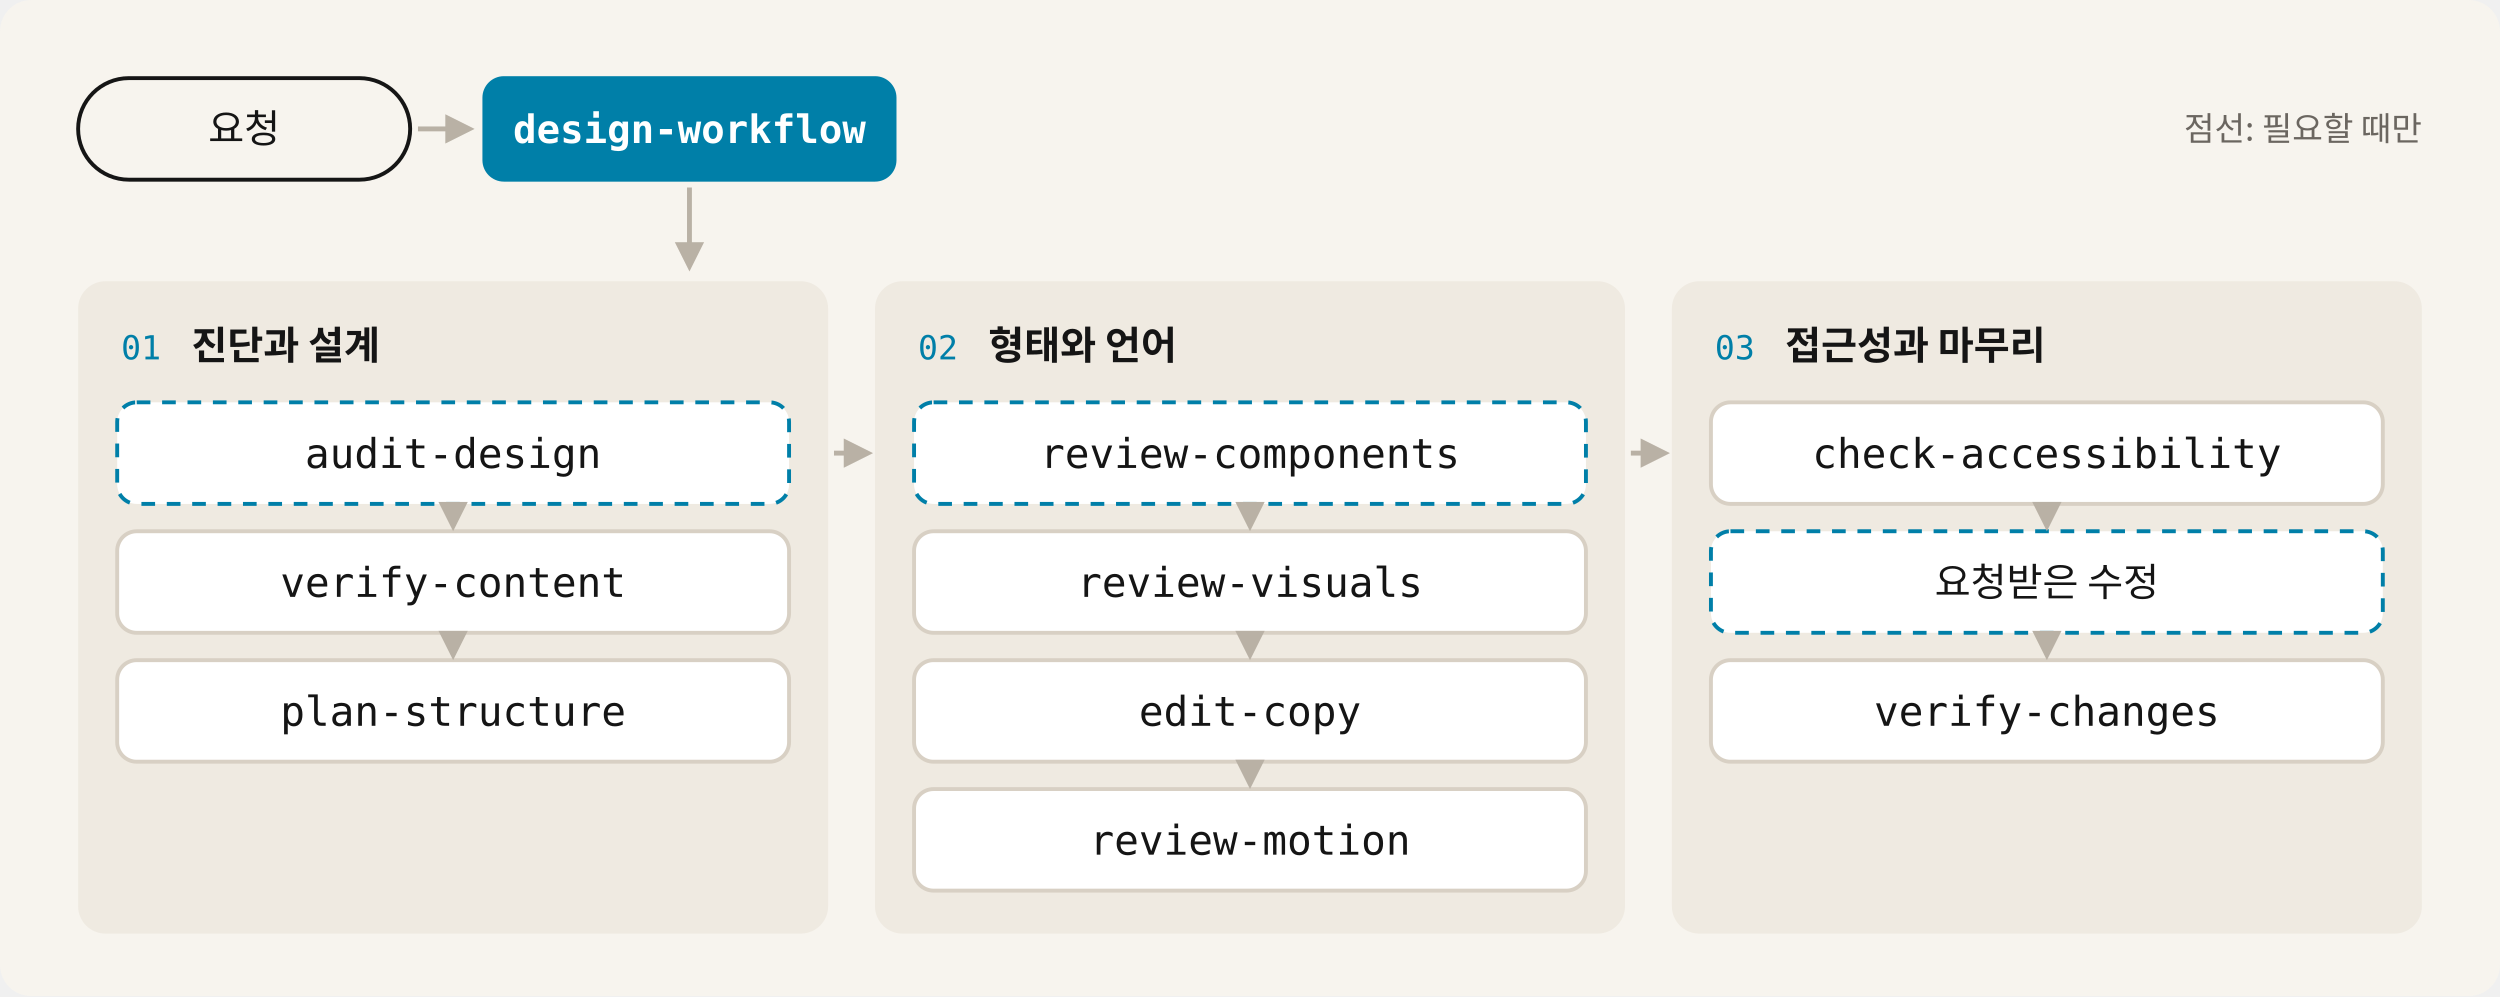
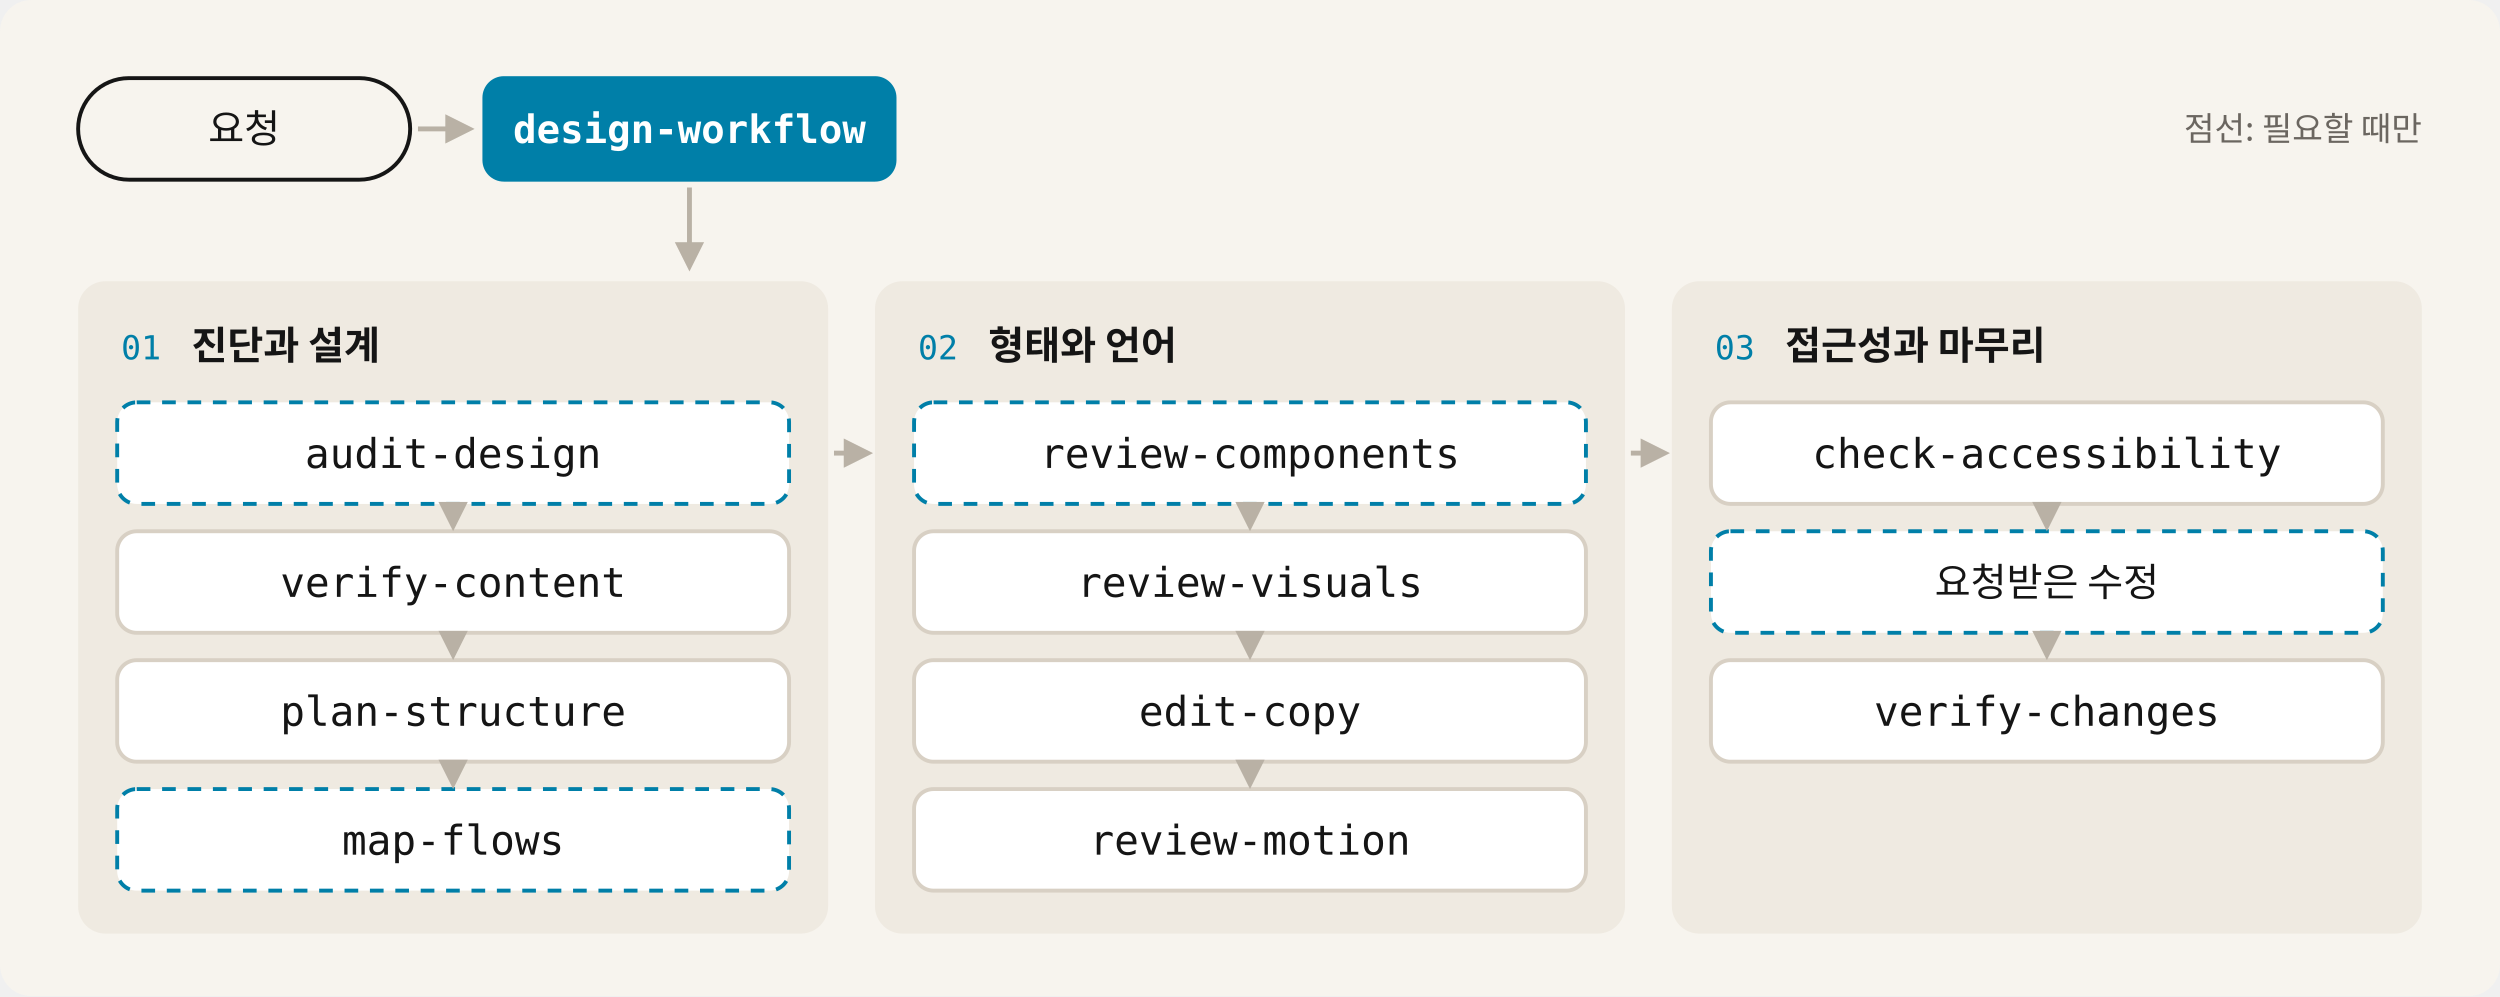
<svg xmlns="http://www.w3.org/2000/svg" width="1280" height="510" viewBox="0 0 1280 510" role="img" aria-labelledby="t d">
  <defs>
    <marker id="a" viewBox="0 0 10 10" refX="8" refY="5" markerWidth="6" markerHeight="6" orient="auto">
      <path d="M0 0 L10 5 L0 10 z" fill="#B9B1A5" />
    </marker>
  </defs>
  <rect width="1280" height="510" rx="16" fill="#F7F4EE" />
  <rect x="40" y="40" width="170" height="52" rx="26" fill="none" stroke="#151515" stroke-width="2" />
  <text x="125" y="73.0" text-anchor="middle" font-family="ui-sans-serif, -apple-system, 'Segoe UI', 'Hiragino Sans', 'Apple SD Gothic Neo', 'Noto Sans CJK KR', 'Noto Sans CJK JP', 'Helvetica Neue', Arial, sans-serif" font-size="20" fill="#151515">요청</text>
  <path d="M214 66.0 H 240" fill="none" stroke="#B9B1A5" stroke-width="2.5" marker-end="url(#a)" />
  <rect x="248" y="40" width="210" height="52" rx="10" fill="#007FA8" stroke="#007FA8" stroke-width="2" />
  <text x="353.0" y="73.2" text-anchor="middle" font-family="ui-monospace, SFMono-Regular, Menlo, Consolas, monospace" font-size="20" font-weight="700" fill="#FFFFFF">design-workflow</text>
  <path d="M353 96 V 136" fill="none" stroke="#B9B1A5" stroke-width="2.5" marker-end="url(#a)" />
  <text x="1240" y="72.0" text-anchor="end" font-family="ui-sans-serif, -apple-system, 'Segoe UI', 'Hiragino Sans', 'Apple SD Gothic Neo', 'Noto Sans CJK KR', 'Noto Sans CJK JP', 'Helvetica Neue', Arial, sans-serif" font-size="17" fill="#6B6660">점선: 필요할 때만</text>
  <rect x="40" y="144" width="384" height="334" rx="14" fill="#EFEAE1" />
  <text x="62" y="184" font-family="ui-monospace, SFMono-Regular, Menlo, Consolas, monospace" font-size="17" fill="#007FA8">01</text>
  <text x="98" y="184" font-family="ui-sans-serif, -apple-system, 'Segoe UI', 'Hiragino Sans', 'Apple SD Gothic Neo', 'Noto Sans CJK KR', 'Noto Sans CJK JP', 'Helvetica Neue', Arial, sans-serif" font-size="20" font-weight="600" fill="#151515">진단과 설계</text>
  <rect x="60" y="206" width="344" height="52" rx="10" fill="#FFFFFF" stroke="#007FA8" stroke-width="2" stroke-dasharray="7 6" />
  <text x="232.0" y="239.6" text-anchor="middle" font-family="ui-monospace, SFMono-Regular, Menlo, Consolas, monospace" font-size="21" fill="#151515">audit-design</text>
  <rect x="60" y="272" width="344" height="52" rx="10" fill="#FFFFFF" stroke="#D8D0C4" stroke-width="2" />
  <text x="232.0" y="305.6" text-anchor="middle" font-family="ui-monospace, SFMono-Regular, Menlo, Consolas, monospace" font-size="21" fill="#151515">verify-content</text>
  <path d="M232.0 260 V 269" fill="none" stroke="#B9B1A5" stroke-width="2.5" marker-end="url(#a)" />
  <rect x="60" y="338" width="344" height="52" rx="10" fill="#FFFFFF" stroke="#D8D0C4" stroke-width="2" />
  <text x="232.0" y="371.6" text-anchor="middle" font-family="ui-monospace, SFMono-Regular, Menlo, Consolas, monospace" font-size="21" fill="#151515">plan-structure</text>
  <path d="M232.0 326 V 335" fill="none" stroke="#B9B1A5" stroke-width="2.5" marker-end="url(#a)" />
+   <rect x="60" y="404" width="344" height="52" rx="10" fill="#FFFFFF" stroke="#007FA8" stroke-width="2" stroke-dasharray="7 6" />
+   <text x="232.0" y="437.6" text-anchor="middle" font-family="ui-monospace, SFMono-Regular, Menlo, Consolas, monospace" font-size="21" fill="#151515">map-flows</text>
+   <path d="M232.0 392 V 401" fill="none" stroke="#B9B1A5" stroke-width="2.5" marker-end="url(#a)" />
  <rect x="448" y="144" width="384" height="334" rx="14" fill="#EFEAE1" />
  <text x="470" y="184" font-family="ui-monospace, SFMono-Regular, Menlo, Consolas, monospace" font-size="17" fill="#007FA8">02</text>
  <text x="506" y="184" font-family="ui-sans-serif, -apple-system, 'Segoe UI', 'Hiragino Sans', 'Apple SD Gothic Neo', 'Noto Sans CJK KR', 'Noto Sans CJK JP', 'Helvetica Neue', Arial, sans-serif" font-size="20" font-weight="600" fill="#151515">형태와 언어</text>
  <rect x="468" y="206" width="344" height="52" rx="10" fill="#FFFFFF" stroke="#007FA8" stroke-width="2" stroke-dasharray="7 6" />
  <text x="640.0" y="239.6" text-anchor="middle" font-family="ui-monospace, SFMono-Regular, Menlo, Consolas, monospace" font-size="21" fill="#151515">review-components</text>
  <rect x="468" y="272" width="344" height="52" rx="10" fill="#FFFFFF" stroke="#D8D0C4" stroke-width="2" />
  <text x="640.0" y="305.6" text-anchor="middle" font-family="ui-monospace, SFMono-Regular, Menlo, Consolas, monospace" font-size="21" fill="#151515">review-visuals</text>
  <path d="M640.0 260 V 269" fill="none" stroke="#B9B1A5" stroke-width="2.5" marker-end="url(#a)" />
  <rect x="468" y="338" width="344" height="52" rx="10" fill="#FFFFFF" stroke="#D8D0C4" stroke-width="2" />
  <text x="640.0" y="371.6" text-anchor="middle" font-family="ui-monospace, SFMono-Regular, Menlo, Consolas, monospace" font-size="21" fill="#151515">edit-copy</text>
  <path d="M640.0 326 V 335" fill="none" stroke="#B9B1A5" stroke-width="2.5" marker-end="url(#a)" />
  <rect x="468" y="404" width="344" height="52" rx="10" fill="#FFFFFF" stroke="#D8D0C4" stroke-width="2" />
  <text x="640.0" y="437.6" text-anchor="middle" font-family="ui-monospace, SFMono-Regular, Menlo, Consolas, monospace" font-size="21" fill="#151515">review-motion</text>
  <path d="M640.0 392 V 401" fill="none" stroke="#B9B1A5" stroke-width="2.5" marker-end="url(#a)" />
  <path d="M427 232 H 444" fill="none" stroke="#B9B1A5" stroke-width="2.5" marker-end="url(#a)" />
  <rect x="856" y="144" width="384" height="334" rx="14" fill="#EFEAE1" />
  <text x="878" y="184" font-family="ui-monospace, SFMono-Regular, Menlo, Consolas, monospace" font-size="17" fill="#007FA8">03</text>
  <text x="914" y="184" font-family="ui-sans-serif, -apple-system, 'Segoe UI', 'Hiragino Sans', 'Apple SD Gothic Neo', 'Noto Sans CJK KR', 'Noto Sans CJK JP', 'Helvetica Neue', Arial, sans-serif" font-size="20" font-weight="600" fill="#151515">접근성과 마무리</text>
  <rect x="876" y="206" width="344" height="52" rx="10" fill="#FFFFFF" stroke="#D8D0C4" stroke-width="2" />
  <text x="1048.0" y="239.6" text-anchor="middle" font-family="ui-monospace, SFMono-Regular, Menlo, Consolas, monospace" font-size="21" fill="#151515">check-accessibility</text>
  <rect x="876" y="272" width="344" height="52" rx="10" fill="#FFFFFF" stroke="#007FA8" stroke-width="2" stroke-dasharray="7 6" />
  <text x="1048.0" y="305.2" text-anchor="middle" font-family="ui-sans-serif, -apple-system, 'Segoe UI', 'Hiragino Sans', 'Apple SD Gothic Neo', 'Noto Sans CJK KR', 'Noto Sans CJK JP', 'Helvetica Neue', Arial, sans-serif" font-size="20" fill="#151515">요청받은 수정</text>
  <path d="M1048.0 260 V 269" fill="none" stroke="#B9B1A5" stroke-width="2.5" marker-end="url(#a)" />
  <rect x="876" y="338" width="344" height="52" rx="10" fill="#FFFFFF" stroke="#D8D0C4" stroke-width="2" />
  <text x="1048.0" y="371.6" text-anchor="middle" font-family="ui-monospace, SFMono-Regular, Menlo, Consolas, monospace" font-size="21" fill="#151515">verify-changes</text>
  <path d="M1048.0 326 V 335" fill="none" stroke="#B9B1A5" stroke-width="2.5" marker-end="url(#a)" />
  <path d="M835 232 H 852" fill="none" stroke="#B9B1A5" stroke-width="2.5" marker-end="url(#a)" />
</svg>
